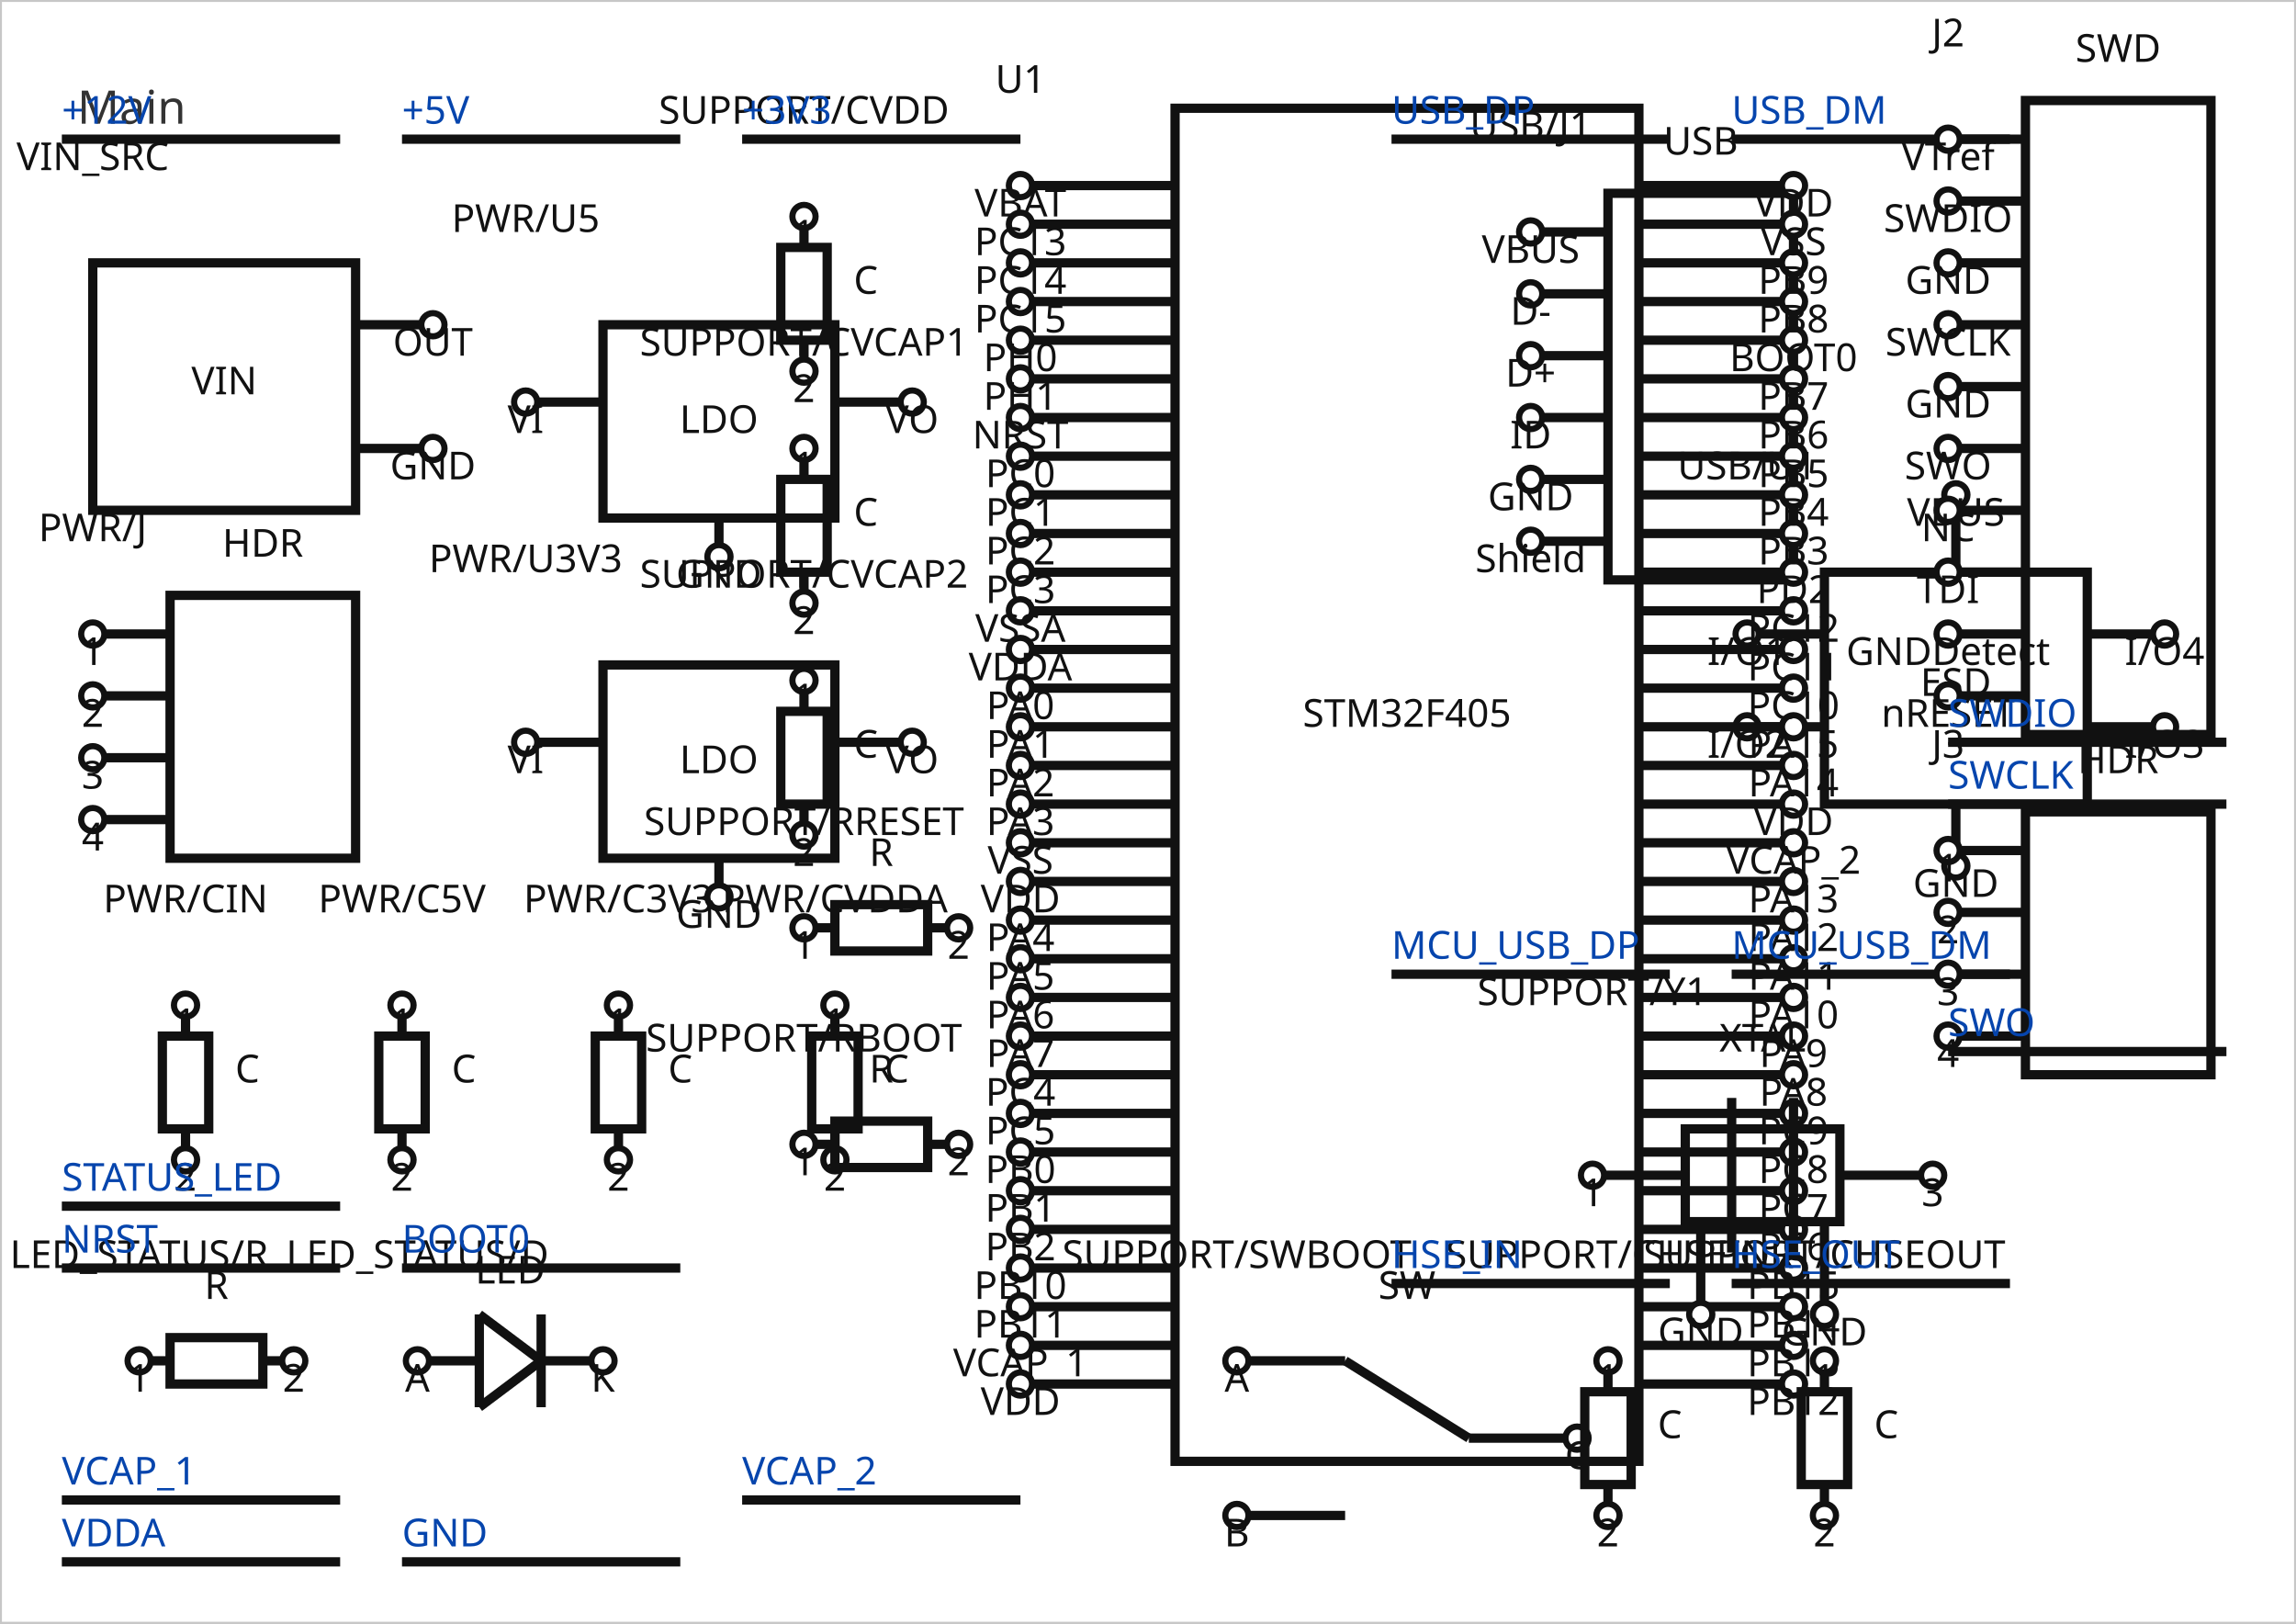
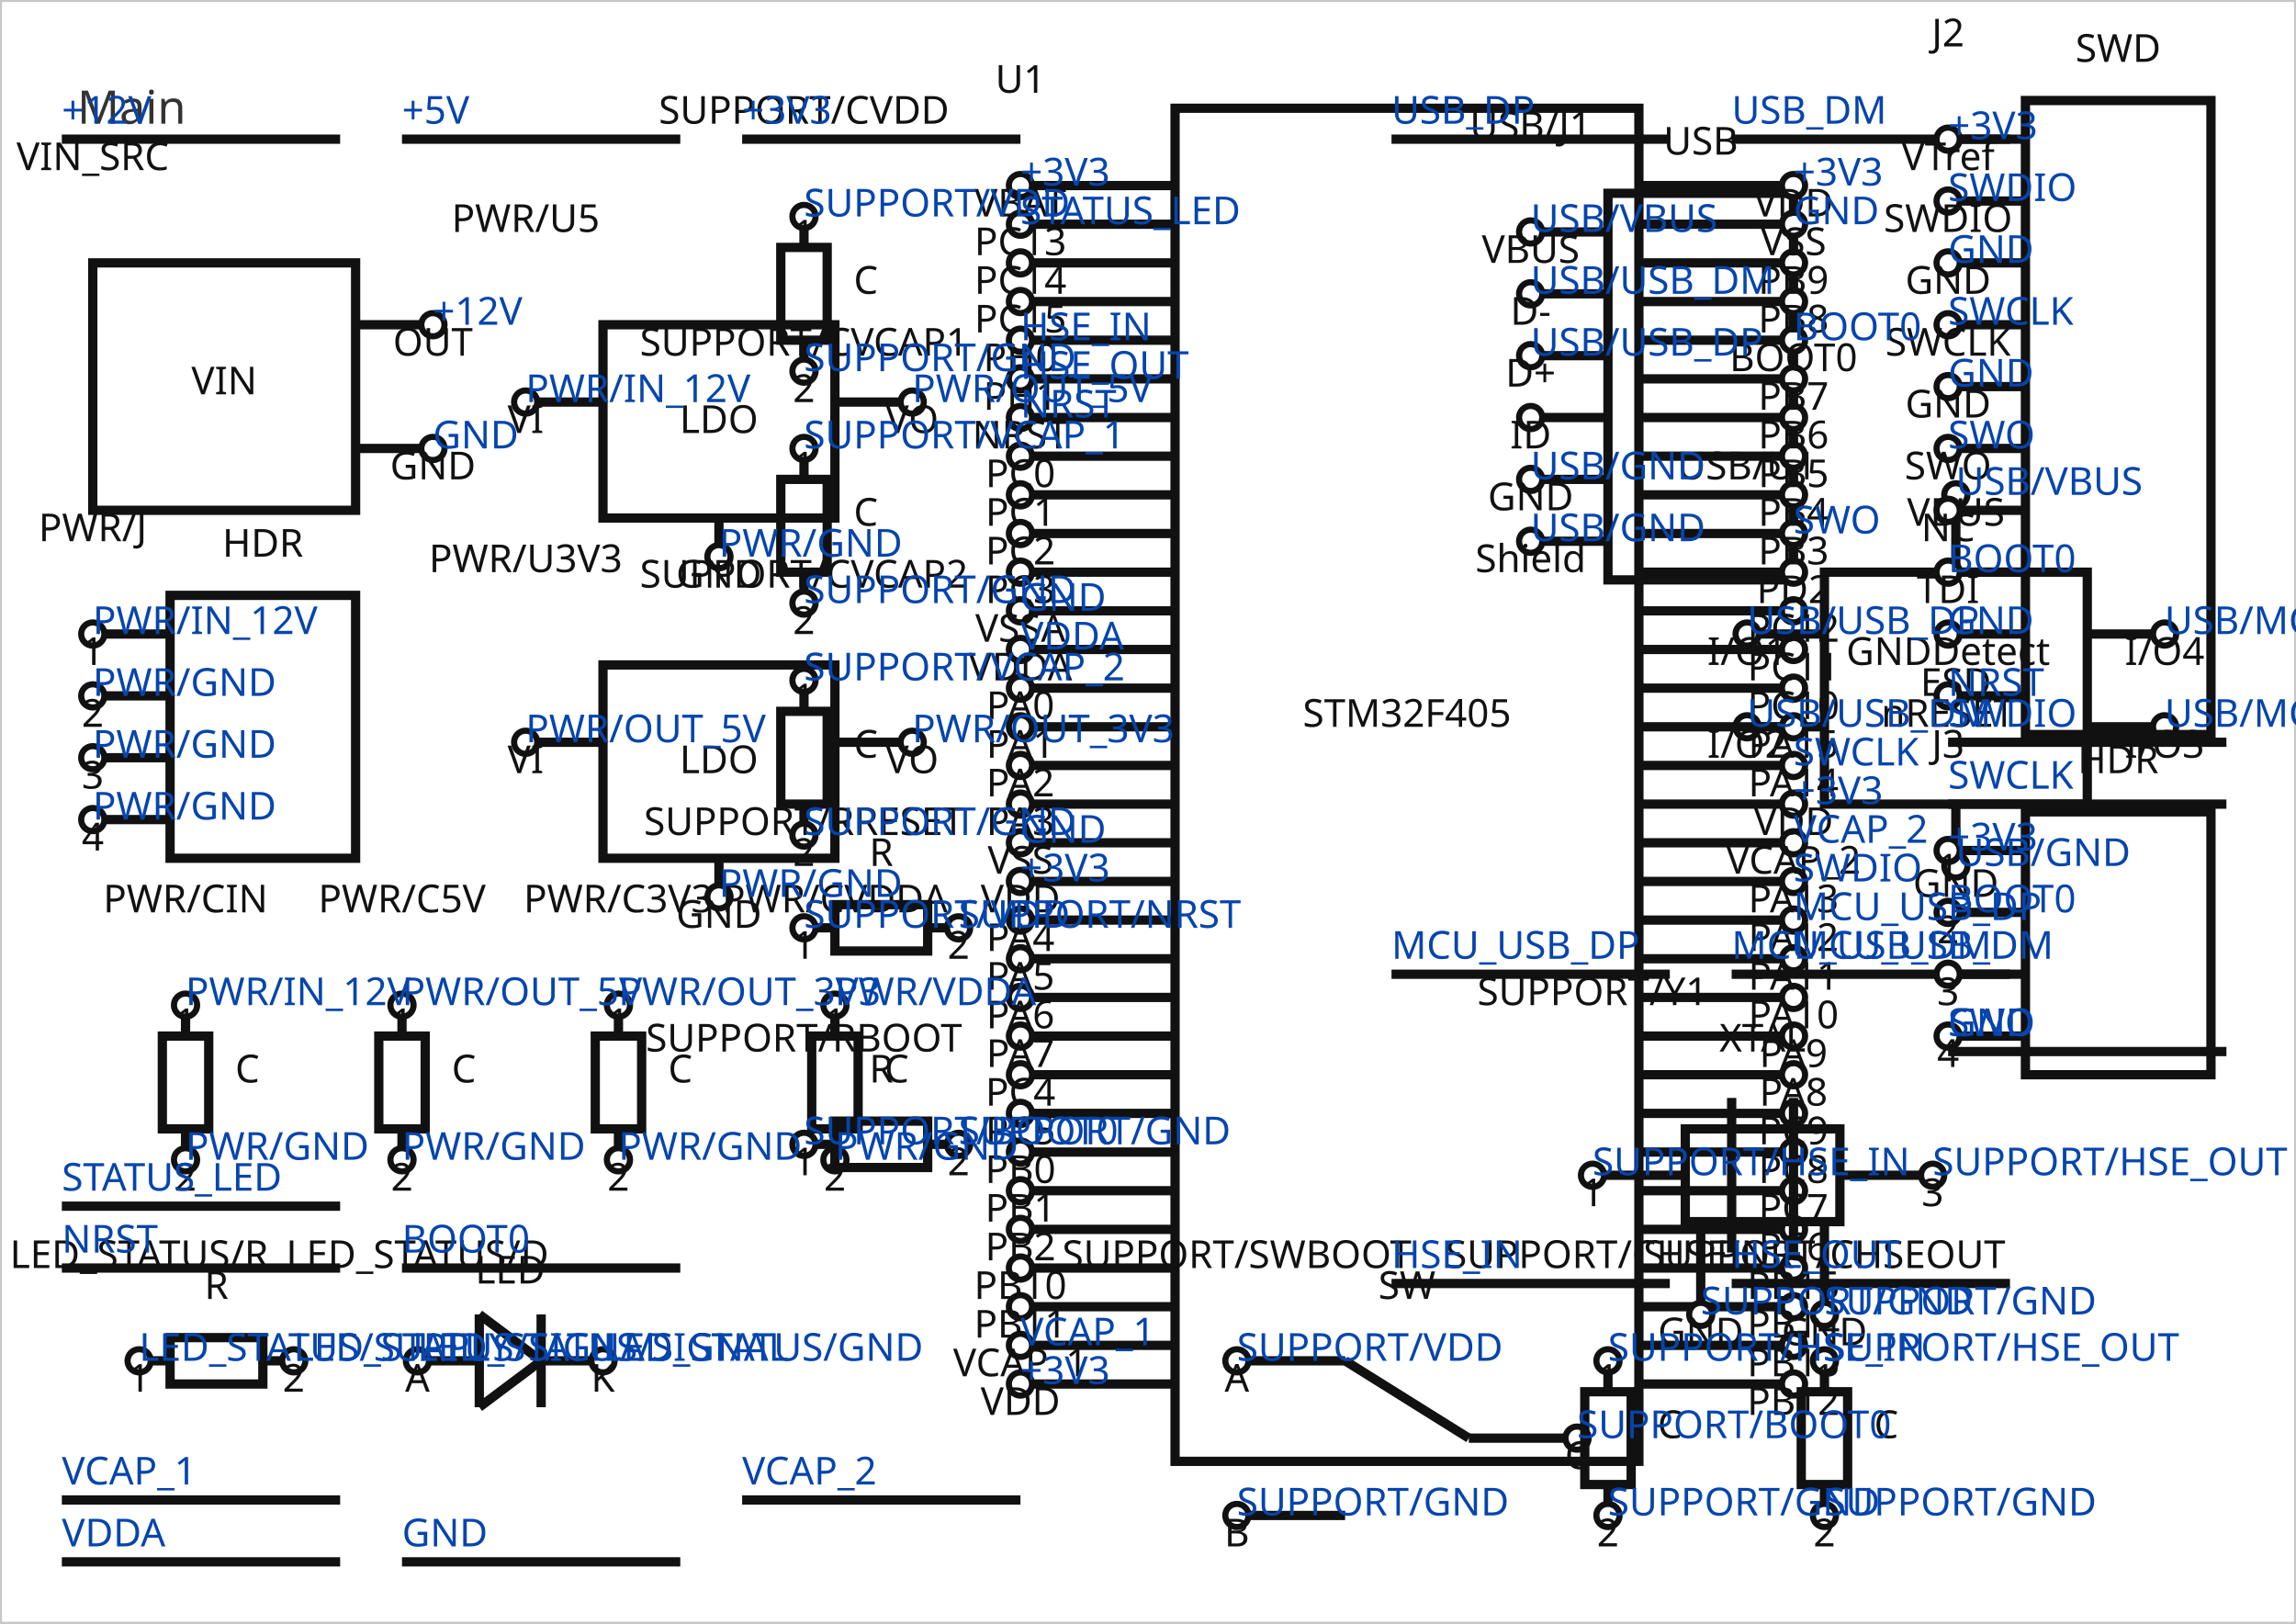
<svg xmlns="http://www.w3.org/2000/svg" viewBox="0 0 297 210" width="297" height="210">
  <style>.sheet{fill:#fff;stroke:#c7c7c7;stroke-width:0.5}.sheet-title{font:6px sans-serif;fill:#333}.wire-run{fill:none;stroke:#111;stroke-width:1.2}.net-label{font:5px sans-serif;fill:#0645ad;text-anchor:start}.symbol-line,.symbol-rectangle,.symbol-circle,.symbol-arc{fill:none;stroke:#111;stroke-width:1.2}.symbol-text,.reference,.pin-label{font:5px sans-serif;fill:#111;text-anchor:middle}.pin-anchor{fill:#fff;stroke:#111;stroke-width:0.8}</style>
  <g class="schematic-sheet" data-sheet="sheet:0" transform="translate(0 0)">
    <rect class="sheet" x="0" y="0" width="297" height="210" />
    <text class="sheet-title" x="10" y="16">Main</text>
    <polyline class="wire-run" data-net="net:0" points="8,18 44,18" />
    <polyline class="wire-run" data-net="net:1" points="52,18 88,18" />
    <polyline class="wire-run" data-net="net:2" points="96,18 132,18" />
    <polyline class="wire-run" data-net="net:3" points="8,202 44,202" />
    <polyline class="wire-run" data-net="net:4" points="52,202 88,202" />
    <polyline class="wire-run" data-net="net:10" points="180,18 216,18" />
    <polyline class="wire-run" data-net="net:11" points="224,18 260,18" />
    <polyline class="wire-run" data-net="net:12" points="180,126 216,126" />
    <polyline class="wire-run" data-net="net:13" points="224,126 260,126" />
    <polyline class="wire-run" data-net="net:28" points="8,164 44,164" />
    <polyline class="wire-run" data-net="net:29" points="52,164 88,164" />
    <polyline class="wire-run" data-net="net:30" points="180,166 216,166" />
    <polyline class="wire-run" data-net="net:31" points="224,166 260,166" />
    <polyline class="wire-run" data-net="net:32" points="8,194 44,194" />
    <polyline class="wire-run" data-net="net:33" points="96,194 132,194" />
    <polyline class="wire-run" data-net="net:34" points="252,96 288,96" />
    <polyline class="wire-run" data-net="net:35" points="252,104 288,104" />
    <polyline class="wire-run" data-net="net:36" points="252,136 288,136" />
    <polyline class="wire-run" data-net="net:37" points="8,156 44,156" />
    <g class="symbol-instance" data-component="component:0" data-symbol-definition="symbol_def:0" transform="translate(12 34) rotate(0)">
      <text class="reference" x="0" y="-12">VIN_SRC</text>
      <rect class="symbol-rectangle" x="0" y="0" width="34" height="32" />
      <line class="symbol-line" x1="34" y1="8" x2="44" y2="8" />
      <line class="symbol-line" x1="34" y1="24" x2="44" y2="24" />
      <text class="symbol-text" x="17" y="17" transform="rotate(0 17 17)">VIN</text>
      <circle class="pin-anchor" cx="44" cy="8" r="1.5" />
      <text class="pin-label" x="44" y="12">OUT</text>
      <circle class="pin-anchor" cx="44" cy="24" r="1.5" />
      <text class="pin-label" x="44" y="28">GND</text>
    </g>
    <g class="symbol-instance" data-component="component:1" data-symbol-definition="symbol_def:1" transform="translate(12 82) rotate(0)">
      <text class="reference" x="0" y="-12">PWR/J</text>
      <rect class="symbol-rectangle" x="10" y="-5" width="24" height="34" />
      <text class="symbol-text" x="22" y="-10" transform="rotate(0 22 -10)">HDR</text>
      <line class="symbol-line" x1="0" y1="0" x2="10" y2="0" />
      <line class="symbol-line" x1="0" y1="8" x2="10" y2="8" />
      <line class="symbol-line" x1="0" y1="16" x2="10" y2="16" />
      <line class="symbol-line" x1="0" y1="24" x2="10" y2="24" />
      <circle class="pin-anchor" cx="0" cy="0" r="1.5" />
      <text class="pin-label" x="0" y="4">1</text>
      <circle class="pin-anchor" cx="0" cy="8" r="1.5" />
      <text class="pin-label" x="0" y="12">2</text>
      <circle class="pin-anchor" cx="0" cy="16" r="1.5" />
      <text class="pin-label" x="0" y="20">3</text>
      <circle class="pin-anchor" cx="0" cy="24" r="1.5" />
      <text class="pin-label" x="0" y="28">4</text>
    </g>
    <g class="symbol-instance" data-component="component:2" data-symbol-definition="symbol_def:2" transform="translate(68 42) rotate(0)">
      <text class="reference" x="0" y="-12">PWR/U5</text>
      <rect class="symbol-rectangle" x="10" y="0" width="30" height="25" />
      <line class="symbol-line" x1="0" y1="10" x2="10" y2="10" />
      <line class="symbol-line" x1="40" y1="10" x2="50" y2="10" />
      <line class="symbol-line" x1="25" y1="25" x2="25" y2="30" />
      <text class="symbol-text" x="25" y="14" transform="rotate(0 25 14)">LDO</text>
      <circle class="pin-anchor" cx="0" cy="10" r="1.5" />
      <text class="pin-label" x="0" y="14">VI</text>
      <circle class="pin-anchor" cx="50" cy="10" r="1.5" />
      <text class="pin-label" x="50" y="14">VO</text>
      <circle class="pin-anchor" cx="25" cy="30" r="1.5" />
      <text class="pin-label" x="25" y="34">GND</text>
    </g>
    <g class="symbol-instance" data-component="component:3" data-symbol-definition="symbol_def:2" transform="translate(68 86) rotate(0)">
      <text class="reference" x="0" y="-12">PWR/U3V3</text>
      <rect class="symbol-rectangle" x="10" y="0" width="30" height="25" />
      <line class="symbol-line" x1="0" y1="10" x2="10" y2="10" />
      <line class="symbol-line" x1="40" y1="10" x2="50" y2="10" />
      <line class="symbol-line" x1="25" y1="25" x2="25" y2="30" />
      <text class="symbol-text" x="25" y="14" transform="rotate(0 25 14)">LDO</text>
      <circle class="pin-anchor" cx="0" cy="10" r="1.5" />
      <text class="pin-label" x="0" y="14">VI</text>
      <circle class="pin-anchor" cx="50" cy="10" r="1.5" />
      <text class="pin-label" x="50" y="14">VO</text>
      <circle class="pin-anchor" cx="25" cy="30" r="1.5" />
      <text class="pin-label" x="25" y="34">GND</text>
    </g>
    <g class="symbol-instance" data-component="component:4" data-symbol-definition="symbol_def:3" transform="translate(24 130) rotate(0)">
      <text class="reference" x="0" y="-12">PWR/CIN</text>
      <line class="symbol-line" x1="0" y1="0" x2="0" y2="4" />
      <rect class="symbol-rectangle" x="-3" y="4" width="6" height="12" />
      <line class="symbol-line" x1="0" y1="16" x2="0" y2="20" />
      <text class="symbol-text" x="8" y="10" transform="rotate(0 8 10)">C</text>
      <circle class="pin-anchor" cx="0" cy="0" r="1.5" />
      <text class="pin-label" x="0" y="4">1</text>
      <circle class="pin-anchor" cx="0" cy="20" r="1.5" />
      <text class="pin-label" x="0" y="24">2</text>
    </g>
    <g class="symbol-instance" data-component="component:5" data-symbol-definition="symbol_def:3" transform="translate(52 130) rotate(0)">
      <text class="reference" x="0" y="-12">PWR/C5V</text>
      <line class="symbol-line" x1="0" y1="0" x2="0" y2="4" />
      <rect class="symbol-rectangle" x="-3" y="4" width="6" height="12" />
      <line class="symbol-line" x1="0" y1="16" x2="0" y2="20" />
      <text class="symbol-text" x="8" y="10" transform="rotate(0 8 10)">C</text>
      <circle class="pin-anchor" cx="0" cy="0" r="1.5" />
      <text class="pin-label" x="0" y="4">1</text>
      <circle class="pin-anchor" cx="0" cy="20" r="1.5" />
      <text class="pin-label" x="0" y="24">2</text>
    </g>
    <g class="symbol-instance" data-component="component:6" data-symbol-definition="symbol_def:3" transform="translate(80 130) rotate(0)">
      <text class="reference" x="0" y="-12">PWR/C3V3</text>
      <line class="symbol-line" x1="0" y1="0" x2="0" y2="4" />
      <rect class="symbol-rectangle" x="-3" y="4" width="6" height="12" />
      <line class="symbol-line" x1="0" y1="16" x2="0" y2="20" />
      <text class="symbol-text" x="8" y="10" transform="rotate(0 8 10)">C</text>
      <circle class="pin-anchor" cx="0" cy="0" r="1.5" />
      <text class="pin-label" x="0" y="4">1</text>
      <circle class="pin-anchor" cx="0" cy="20" r="1.5" />
      <text class="pin-label" x="0" y="24">2</text>
    </g>
    <g class="symbol-instance" data-component="component:7" data-symbol-definition="symbol_def:3" transform="translate(108 130) rotate(0)">
      <text class="reference" x="0" y="-12">PWR/CVDDA</text>
      <line class="symbol-line" x1="0" y1="0" x2="0" y2="4" />
      <rect class="symbol-rectangle" x="-3" y="4" width="6" height="12" />
      <line class="symbol-line" x1="0" y1="16" x2="0" y2="20" />
      <text class="symbol-text" x="8" y="10" transform="rotate(0 8 10)">C</text>
      <circle class="pin-anchor" cx="0" cy="0" r="1.5" />
      <text class="pin-label" x="0" y="4">1</text>
      <circle class="pin-anchor" cx="0" cy="20" r="1.5" />
      <text class="pin-label" x="0" y="24">2</text>
    </g>
    <g class="symbol-instance" data-component="component:8" data-symbol-definition="symbol_def:4" transform="translate(198 30) rotate(0)">
      <text class="reference" x="0" y="-12">USB/J1</text>
      <rect class="symbol-rectangle" x="10" y="-5" width="24" height="50" />
      <text class="symbol-text" x="22" y="-10" transform="rotate(0 22 -10)">USB</text>
      <line class="symbol-line" x1="0" y1="0" x2="10" y2="0" />
      <line class="symbol-line" x1="0" y1="8" x2="10" y2="8" />
      <line class="symbol-line" x1="0" y1="16" x2="10" y2="16" />
      <line class="symbol-line" x1="0" y1="24" x2="10" y2="24" />
      <line class="symbol-line" x1="0" y1="32" x2="10" y2="32" />
      <line class="symbol-line" x1="0" y1="40" x2="10" y2="40" />
      <circle class="pin-anchor" cx="0" cy="0" r="1.5" />
      <text class="pin-label" x="0" y="4">VBUS</text>
      <circle class="pin-anchor" cx="0" cy="8" r="1.5" />
      <text class="pin-label" x="0" y="12">D-</text>
      <circle class="pin-anchor" cx="0" cy="16" r="1.5" />
      <text class="pin-label" x="0" y="20">D+</text>
      <circle class="pin-anchor" cx="0" cy="24" r="1.5" />
      <text class="pin-label" x="0" y="28">ID</text>
      <circle class="pin-anchor" cx="0" cy="32" r="1.5" />
      <text class="pin-label" x="0" y="36">GND</text>
      <circle class="pin-anchor" cx="0" cy="40" r="1.5" />
      <text class="pin-label" x="0" y="44">Shield</text>
    </g>
    <g class="symbol-instance" data-component="component:9" data-symbol-definition="symbol_def:5" transform="translate(226 74) rotate(0)">
      <text class="reference" x="0" y="-12">USB/U1</text>
      <rect class="symbol-rectangle" x="10" y="0" width="34" height="30" />
      <line class="symbol-line" x1="0" y1="8" x2="10" y2="8" />
      <line class="symbol-line" x1="0" y1="20" x2="10" y2="20" />
      <line class="symbol-line" x1="44" y1="8" x2="54" y2="8" />
      <line class="symbol-line" x1="44" y1="20" x2="54" y2="20" />
      <line class="symbol-line" x1="27" y1="-10" x2="27" y2="0" />
      <line class="symbol-line" x1="27" y1="30" x2="27" y2="38" />
      <text class="symbol-text" x="27" y="16" transform="rotate(0 27 16)">ESD</text>
      <circle class="pin-anchor" cx="0" cy="8" r="1.5" />
      <text class="pin-label" x="0" y="12">I/O1</text>
      <circle class="pin-anchor" cx="0" cy="20" r="1.5" />
      <text class="pin-label" x="0" y="24">I/O2</text>
      <circle class="pin-anchor" cx="54" cy="8" r="1.5" />
      <text class="pin-label" x="54" y="12">I/O4</text>
      <circle class="pin-anchor" cx="54" cy="20" r="1.5" />
      <text class="pin-label" x="54" y="24">I/O3</text>
      <circle class="pin-anchor" cx="27" cy="-10" r="1.5" />
      <text class="pin-label" x="27" y="-6">VBUS</text>
      <circle class="pin-anchor" cx="27" cy="38" r="1.5" />
      <text class="pin-label" x="27" y="42">GND</text>
    </g>
    <g class="symbol-instance" data-component="component:23" data-symbol-definition="symbol_def:6" transform="translate(132 24) rotate(0)">
      <text class="reference" x="0" y="-12">U1</text>
      <rect class="symbol-rectangle" x="20" y="-10" width="60" height="175" />
      <text class="symbol-text" x="50" y="70" transform="rotate(0 50 70)">STM32F405</text>
      <line class="symbol-line" x1="0" y1="0" x2="20" y2="0" />
      <line class="symbol-line" x1="0" y1="5" x2="20" y2="5" />
      <line class="symbol-line" x1="0" y1="10" x2="20" y2="10" />
      <line class="symbol-line" x1="0" y1="15" x2="20" y2="15" />
      <line class="symbol-line" x1="0" y1="20" x2="20" y2="20" />
      <line class="symbol-line" x1="0" y1="25" x2="20" y2="25" />
      <line class="symbol-line" x1="0" y1="30" x2="20" y2="30" />
      <line class="symbol-line" x1="0" y1="35" x2="20" y2="35" />
      <line class="symbol-line" x1="0" y1="40" x2="20" y2="40" />
      <line class="symbol-line" x1="0" y1="45" x2="20" y2="45" />
      <line class="symbol-line" x1="0" y1="50" x2="20" y2="50" />
      <line class="symbol-line" x1="0" y1="55" x2="20" y2="55" />
      <line class="symbol-line" x1="0" y1="60" x2="20" y2="60" />
      <line class="symbol-line" x1="0" y1="65" x2="20" y2="65" />
      <line class="symbol-line" x1="0" y1="70" x2="20" y2="70" />
      <line class="symbol-line" x1="0" y1="75" x2="20" y2="75" />
      <line class="symbol-line" x1="0" y1="80" x2="20" y2="80" />
      <line class="symbol-line" x1="0" y1="85" x2="20" y2="85" />
      <line class="symbol-line" x1="0" y1="90" x2="20" y2="90" />
      <line class="symbol-line" x1="0" y1="95" x2="20" y2="95" />
      <line class="symbol-line" x1="0" y1="100" x2="20" y2="100" />
      <line class="symbol-line" x1="0" y1="105" x2="20" y2="105" />
      <line class="symbol-line" x1="0" y1="110" x2="20" y2="110" />
      <line class="symbol-line" x1="0" y1="115" x2="20" y2="115" />
      <line class="symbol-line" x1="0" y1="120" x2="20" y2="120" />
      <line class="symbol-line" x1="0" y1="125" x2="20" y2="125" />
      <line class="symbol-line" x1="0" y1="130" x2="20" y2="130" />
      <line class="symbol-line" x1="0" y1="135" x2="20" y2="135" />
      <line class="symbol-line" x1="0" y1="140" x2="20" y2="140" />
      <line class="symbol-line" x1="0" y1="145" x2="20" y2="145" />
      <line class="symbol-line" x1="0" y1="150" x2="20" y2="150" />
      <line class="symbol-line" x1="0" y1="155" x2="20" y2="155" />
      <line class="symbol-line" x1="80" y1="155" x2="100" y2="155" />
      <line class="symbol-line" x1="80" y1="150" x2="100" y2="150" />
      <line class="symbol-line" x1="80" y1="145" x2="100" y2="145" />
      <line class="symbol-line" x1="80" y1="140" x2="100" y2="140" />
      <line class="symbol-line" x1="80" y1="135" x2="100" y2="135" />
      <line class="symbol-line" x1="80" y1="130" x2="100" y2="130" />
      <line class="symbol-line" x1="80" y1="125" x2="100" y2="125" />
      <line class="symbol-line" x1="80" y1="120" x2="100" y2="120" />
      <line class="symbol-line" x1="80" y1="115" x2="100" y2="115" />
      <line class="symbol-line" x1="80" y1="110" x2="100" y2="110" />
      <line class="symbol-line" x1="80" y1="105" x2="100" y2="105" />
      <line class="symbol-line" x1="80" y1="100" x2="100" y2="100" />
      <line class="symbol-line" x1="80" y1="95" x2="100" y2="95" />
      <line class="symbol-line" x1="80" y1="90" x2="100" y2="90" />
      <line class="symbol-line" x1="80" y1="85" x2="100" y2="85" />
      <line class="symbol-line" x1="80" y1="80" x2="100" y2="80" />
      <line class="symbol-line" x1="80" y1="75" x2="100" y2="75" />
      <line class="symbol-line" x1="80" y1="70" x2="100" y2="70" />
      <line class="symbol-line" x1="80" y1="65" x2="100" y2="65" />
      <line class="symbol-line" x1="80" y1="60" x2="100" y2="60" />
      <line class="symbol-line" x1="80" y1="55" x2="100" y2="55" />
      <line class="symbol-line" x1="80" y1="50" x2="100" y2="50" />
      <line class="symbol-line" x1="80" y1="45" x2="100" y2="45" />
      <line class="symbol-line" x1="80" y1="40" x2="100" y2="40" />
      <line class="symbol-line" x1="80" y1="35" x2="100" y2="35" />
      <line class="symbol-line" x1="80" y1="30" x2="100" y2="30" />
      <line class="symbol-line" x1="80" y1="25" x2="100" y2="25" />
      <line class="symbol-line" x1="80" y1="20" x2="100" y2="20" />
      <line class="symbol-line" x1="80" y1="15" x2="100" y2="15" />
      <line class="symbol-line" x1="80" y1="10" x2="100" y2="10" />
      <line class="symbol-line" x1="80" y1="5" x2="100" y2="5" />
      <line class="symbol-line" x1="80" y1="0" x2="100" y2="0" />
      <circle class="pin-anchor" cx="0" cy="0" r="1.5" />
      <text class="pin-label" x="0" y="4">VBAT</text>
      <circle class="pin-anchor" cx="0" cy="5" r="1.5" />
      <text class="pin-label" x="0" y="9">PC13</text>
      <circle class="pin-anchor" cx="0" cy="10" r="1.5" />
      <text class="pin-label" x="0" y="14">PC14</text>
      <circle class="pin-anchor" cx="0" cy="15" r="1.5" />
      <text class="pin-label" x="0" y="19">PC15</text>
      <circle class="pin-anchor" cx="0" cy="20" r="1.5" />
      <text class="pin-label" x="0" y="24">PH0</text>
      <circle class="pin-anchor" cx="0" cy="25" r="1.5" />
      <text class="pin-label" x="0" y="29">PH1</text>
      <circle class="pin-anchor" cx="0" cy="30" r="1.5" />
      <text class="pin-label" x="0" y="34">NRST</text>
      <circle class="pin-anchor" cx="0" cy="35" r="1.5" />
      <text class="pin-label" x="0" y="39">PC0</text>
      <circle class="pin-anchor" cx="0" cy="40" r="1.5" />
      <text class="pin-label" x="0" y="44">PC1</text>
      <circle class="pin-anchor" cx="0" cy="45" r="1.5" />
      <text class="pin-label" x="0" y="49">PC2</text>
      <circle class="pin-anchor" cx="0" cy="50" r="1.5" />
      <text class="pin-label" x="0" y="54">PC3</text>
      <circle class="pin-anchor" cx="0" cy="55" r="1.5" />
      <text class="pin-label" x="0" y="59">VSSA</text>
      <circle class="pin-anchor" cx="0" cy="60" r="1.5" />
      <text class="pin-label" x="0" y="64">VDDA</text>
      <circle class="pin-anchor" cx="0" cy="65" r="1.5" />
      <text class="pin-label" x="0" y="69">PA0</text>
      <circle class="pin-anchor" cx="0" cy="70" r="1.5" />
      <text class="pin-label" x="0" y="74">PA1</text>
      <circle class="pin-anchor" cx="0" cy="75" r="1.5" />
      <text class="pin-label" x="0" y="79">PA2</text>
      <circle class="pin-anchor" cx="0" cy="80" r="1.5" />
      <text class="pin-label" x="0" y="84">PA3</text>
      <circle class="pin-anchor" cx="0" cy="85" r="1.5" />
      <text class="pin-label" x="0" y="89">VSS</text>
      <circle class="pin-anchor" cx="0" cy="90" r="1.5" />
      <text class="pin-label" x="0" y="94">VDD</text>
      <circle class="pin-anchor" cx="0" cy="95" r="1.5" />
      <text class="pin-label" x="0" y="99">PA4</text>
      <circle class="pin-anchor" cx="0" cy="100" r="1.5" />
      <text class="pin-label" x="0" y="104">PA5</text>
      <circle class="pin-anchor" cx="0" cy="105" r="1.5" />
      <text class="pin-label" x="0" y="109">PA6</text>
      <circle class="pin-anchor" cx="0" cy="110" r="1.5" />
      <text class="pin-label" x="0" y="114">PA7</text>
      <circle class="pin-anchor" cx="0" cy="115" r="1.5" />
      <text class="pin-label" x="0" y="119">PC4</text>
      <circle class="pin-anchor" cx="0" cy="120" r="1.5" />
      <text class="pin-label" x="0" y="124">PC5</text>
      <circle class="pin-anchor" cx="0" cy="125" r="1.5" />
      <text class="pin-label" x="0" y="129">PB0</text>
      <circle class="pin-anchor" cx="0" cy="130" r="1.5" />
      <text class="pin-label" x="0" y="134">PB1</text>
      <circle class="pin-anchor" cx="0" cy="135" r="1.5" />
      <text class="pin-label" x="0" y="139">PB2</text>
      <circle class="pin-anchor" cx="0" cy="140" r="1.5" />
      <text class="pin-label" x="0" y="144">PB10</text>
      <circle class="pin-anchor" cx="0" cy="145" r="1.5" />
      <text class="pin-label" x="0" y="149">PB11</text>
      <circle class="pin-anchor" cx="0" cy="150" r="1.5" />
      <text class="pin-label" x="0" y="154">VCAP_1</text>
      <circle class="pin-anchor" cx="0" cy="155" r="1.5" />
      <text class="pin-label" x="0" y="159">VDD</text>
      <circle class="pin-anchor" cx="100" cy="155" r="1.5" />
      <text class="pin-label" x="100" y="159">PB12</text>
      <circle class="pin-anchor" cx="100" cy="150" r="1.5" />
      <text class="pin-label" x="100" y="154">PB13</text>
      <circle class="pin-anchor" cx="100" cy="145" r="1.5" />
      <text class="pin-label" x="100" y="149">PB14</text>
      <circle class="pin-anchor" cx="100" cy="140" r="1.5" />
      <text class="pin-label" x="100" y="144">PB15</text>
      <circle class="pin-anchor" cx="100" cy="135" r="1.5" />
      <text class="pin-label" x="100" y="139">PC6</text>
      <circle class="pin-anchor" cx="100" cy="130" r="1.5" />
      <text class="pin-label" x="100" y="134">PC7</text>
      <circle class="pin-anchor" cx="100" cy="125" r="1.5" />
      <text class="pin-label" x="100" y="129">PC8</text>
      <circle class="pin-anchor" cx="100" cy="120" r="1.5" />
      <text class="pin-label" x="100" y="124">PC9</text>
      <circle class="pin-anchor" cx="100" cy="115" r="1.5" />
      <text class="pin-label" x="100" y="119">PA8</text>
      <circle class="pin-anchor" cx="100" cy="110" r="1.5" />
      <text class="pin-label" x="100" y="114">PA9</text>
      <circle class="pin-anchor" cx="100" cy="105" r="1.5" />
      <text class="pin-label" x="100" y="109">PA10</text>
      <circle class="pin-anchor" cx="100" cy="100" r="1.5" />
      <text class="pin-label" x="100" y="104">PA11</text>
      <circle class="pin-anchor" cx="100" cy="95" r="1.5" />
      <text class="pin-label" x="100" y="99">PA12</text>
      <circle class="pin-anchor" cx="100" cy="90" r="1.5" />
      <text class="pin-label" x="100" y="94">PA13</text>
      <circle class="pin-anchor" cx="100" cy="85" r="1.5" />
      <text class="pin-label" x="100" y="89">VCAP_2</text>
      <circle class="pin-anchor" cx="100" cy="80" r="1.5" />
      <text class="pin-label" x="100" y="84">VDD</text>
      <circle class="pin-anchor" cx="100" cy="75" r="1.5" />
      <text class="pin-label" x="100" y="79">PA14</text>
      <circle class="pin-anchor" cx="100" cy="70" r="1.5" />
      <text class="pin-label" x="100" y="74">PA15</text>
      <circle class="pin-anchor" cx="100" cy="65" r="1.5" />
      <text class="pin-label" x="100" y="69">PC10</text>
      <circle class="pin-anchor" cx="100" cy="60" r="1.5" />
      <text class="pin-label" x="100" y="64">PC11</text>
      <circle class="pin-anchor" cx="100" cy="55" r="1.5" />
      <text class="pin-label" x="100" y="59">PC12</text>
      <circle class="pin-anchor" cx="100" cy="50" r="1.5" />
      <text class="pin-label" x="100" y="54">PD2</text>
      <circle class="pin-anchor" cx="100" cy="45" r="1.5" />
      <text class="pin-label" x="100" y="49">PB3</text>
      <circle class="pin-anchor" cx="100" cy="40" r="1.5" />
      <text class="pin-label" x="100" y="44">PB4</text>
      <circle class="pin-anchor" cx="100" cy="35" r="1.5" />
      <text class="pin-label" x="100" y="39">PB5</text>
      <circle class="pin-anchor" cx="100" cy="30" r="1.5" />
      <text class="pin-label" x="100" y="34">PB6</text>
      <circle class="pin-anchor" cx="100" cy="25" r="1.5" />
      <text class="pin-label" x="100" y="29">PB7</text>
      <circle class="pin-anchor" cx="100" cy="20" r="1.5" />
      <text class="pin-label" x="100" y="24">BOOT0</text>
      <circle class="pin-anchor" cx="100" cy="15" r="1.5" />
      <text class="pin-label" x="100" y="19">PB8</text>
      <circle class="pin-anchor" cx="100" cy="10" r="1.5" />
      <text class="pin-label" x="100" y="14">PB9</text>
      <circle class="pin-anchor" cx="100" cy="5" r="1.5" />
      <text class="pin-label" x="100" y="9">VSS</text>
      <circle class="pin-anchor" cx="100" cy="0" r="1.5" />
      <text class="pin-label" x="100" y="4">VDD</text>
    </g>
    <g class="symbol-instance" data-component="component:10" data-symbol-definition="symbol_def:3" transform="translate(104 28) rotate(0)">
      <text class="reference" x="0" y="-12">SUPPORT/CVDD</text>
      <line class="symbol-line" x1="0" y1="0" x2="0" y2="4" />
      <rect class="symbol-rectangle" x="-3" y="4" width="6" height="12" />
      <line class="symbol-line" x1="0" y1="16" x2="0" y2="20" />
      <text class="symbol-text" x="8" y="10" transform="rotate(0 8 10)">C</text>
      <circle class="pin-anchor" cx="0" cy="0" r="1.5" />
      <text class="pin-label" x="0" y="4">1</text>
      <circle class="pin-anchor" cx="0" cy="20" r="1.5" />
      <text class="pin-label" x="0" y="24">2</text>
    </g>
    <g class="symbol-instance" data-component="component:11" data-symbol-definition="symbol_def:3" transform="translate(104 58) rotate(0)">
      <text class="reference" x="0" y="-12">SUPPORT/CVCAP1</text>
      <line class="symbol-line" x1="0" y1="0" x2="0" y2="4" />
      <rect class="symbol-rectangle" x="-3" y="4" width="6" height="12" />
      <line class="symbol-line" x1="0" y1="16" x2="0" y2="20" />
      <text class="symbol-text" x="8" y="10" transform="rotate(0 8 10)">C</text>
      <circle class="pin-anchor" cx="0" cy="0" r="1.5" />
      <text class="pin-label" x="0" y="4">1</text>
      <circle class="pin-anchor" cx="0" cy="20" r="1.5" />
      <text class="pin-label" x="0" y="24">2</text>
    </g>
    <g class="symbol-instance" data-component="component:12" data-symbol-definition="symbol_def:3" transform="translate(104 88) rotate(0)">
      <text class="reference" x="0" y="-12">SUPPORT/CVCAP2</text>
      <line class="symbol-line" x1="0" y1="0" x2="0" y2="4" />
      <rect class="symbol-rectangle" x="-3" y="4" width="6" height="12" />
      <line class="symbol-line" x1="0" y1="16" x2="0" y2="20" />
      <text class="symbol-text" x="8" y="10" transform="rotate(0 8 10)">C</text>
      <circle class="pin-anchor" cx="0" cy="0" r="1.5" />
      <text class="pin-label" x="0" y="4">1</text>
      <circle class="pin-anchor" cx="0" cy="20" r="1.5" />
      <text class="pin-label" x="0" y="24">2</text>
    </g>
    <g class="symbol-instance" data-component="component:13" data-symbol-definition="symbol_def:7" transform="translate(104 120) rotate(0)">
      <text class="reference" x="0" y="-12">SUPPORT/RRESET</text>
      <line class="symbol-line" x1="0" y1="0" x2="4" y2="0" />
      <rect class="symbol-rectangle" x="4" y="-3" width="12" height="6" />
      <line class="symbol-line" x1="16" y1="0" x2="20" y2="0" />
      <text class="symbol-text" x="10" y="-8" transform="rotate(0 10 -8)">R</text>
      <circle class="pin-anchor" cx="0" cy="0" r="1.5" />
      <text class="pin-label" x="0" y="4">1</text>
      <circle class="pin-anchor" cx="20" cy="0" r="1.5" />
      <text class="pin-label" x="20" y="4">2</text>
    </g>
    <g class="symbol-instance" data-component="component:14" data-symbol-definition="symbol_def:7" transform="translate(104 148) rotate(0)">
      <text class="reference" x="0" y="-12">SUPPORT/RBOOT</text>
      <line class="symbol-line" x1="0" y1="0" x2="4" y2="0" />
      <rect class="symbol-rectangle" x="4" y="-3" width="12" height="6" />
      <line class="symbol-line" x1="16" y1="0" x2="20" y2="0" />
      <text class="symbol-text" x="10" y="-8" transform="rotate(0 10 -8)">R</text>
      <circle class="pin-anchor" cx="0" cy="0" r="1.5" />
      <text class="pin-label" x="0" y="4">1</text>
      <circle class="pin-anchor" cx="20" cy="0" r="1.5" />
      <text class="pin-label" x="20" y="4">2</text>
    </g>
    <g class="symbol-instance" data-component="component:15" data-symbol-definition="symbol_def:8" transform="translate(160 176) rotate(0)">
      <text class="reference" x="0" y="-12">SUPPORT/SWBOOT</text>
      <line class="symbol-line" x1="0" y1="0" x2="14" y2="0" />
      <line class="symbol-line" x1="0" y1="20" x2="14" y2="20" />
      <line class="symbol-line" x1="30" y1="10" x2="44" y2="10" />
      <line class="symbol-line" x1="14" y1="0" x2="30" y2="10" />
      <text class="symbol-text" x="22" y="-8" transform="rotate(0 22 -8)">SW</text>
      <circle class="pin-anchor" cx="0" cy="0" r="1.5" />
      <text class="pin-label" x="0" y="4">A</text>
      <circle class="pin-anchor" cx="44" cy="10" r="1.5" />
      <text class="pin-label" x="44" y="14">C</text>
      <circle class="pin-anchor" cx="0" cy="20" r="1.5" />
      <text class="pin-label" x="0" y="24">B</text>
    </g>
    <g class="symbol-instance" data-component="component:16" data-symbol-definition="symbol_def:9" transform="translate(206 142) rotate(0)">
      <text class="reference" x="0" y="-12">SUPPORT/Y1</text>
      <line class="symbol-line" x1="0" y1="10" x2="12" y2="10" />
      <line class="symbol-line" x1="32" y1="10" x2="44" y2="10" />
      <line class="symbol-line" x1="18" y1="0" x2="18" y2="20" />
      <line class="symbol-line" x1="26" y1="0" x2="26" y2="20" />
      <rect class="symbol-rectangle" x="12" y="4" width="20" height="12" />
      <line class="symbol-line" x1="14" y1="16" x2="14" y2="28" />
      <line class="symbol-line" x1="30" y1="16" x2="30" y2="28" />
      <text class="symbol-text" x="22" y="-6" transform="rotate(0 22 -6)">XTAL</text>
      <circle class="pin-anchor" cx="0" cy="10" r="1.5" />
      <text class="pin-label" x="0" y="14">1</text>
      <circle class="pin-anchor" cx="44" cy="10" r="1.5" />
      <text class="pin-label" x="44" y="14">3</text>
      <circle class="pin-anchor" cx="14" cy="28" r="1.5" />
      <text class="pin-label" x="14" y="32">GND</text>
      <circle class="pin-anchor" cx="30" cy="28" r="1.5" />
      <text class="pin-label" x="30" y="32">GND</text>
    </g>
    <g class="symbol-instance" data-component="component:17" data-symbol-definition="symbol_def:3" transform="translate(208 176) rotate(0)">
      <text class="reference" x="0" y="-12">SUPPORT/CHSEIN</text>
      <line class="symbol-line" x1="0" y1="0" x2="0" y2="4" />
      <rect class="symbol-rectangle" x="-3" y="4" width="6" height="12" />
      <line class="symbol-line" x1="0" y1="16" x2="0" y2="20" />
      <text class="symbol-text" x="8" y="10" transform="rotate(0 8 10)">C</text>
      <circle class="pin-anchor" cx="0" cy="0" r="1.5" />
      <text class="pin-label" x="0" y="4">1</text>
      <circle class="pin-anchor" cx="0" cy="20" r="1.5" />
      <text class="pin-label" x="0" y="24">2</text>
    </g>
    <g class="symbol-instance" data-component="component:18" data-symbol-definition="symbol_def:3" transform="translate(236 176) rotate(0)">
      <text class="reference" x="0" y="-12">SUPPORT/CHSEOUT</text>
      <line class="symbol-line" x1="0" y1="0" x2="0" y2="4" />
      <rect class="symbol-rectangle" x="-3" y="4" width="6" height="12" />
      <line class="symbol-line" x1="0" y1="16" x2="0" y2="20" />
      <text class="symbol-text" x="8" y="10" transform="rotate(0 8 10)">C</text>
      <circle class="pin-anchor" cx="0" cy="0" r="1.5" />
      <text class="pin-label" x="0" y="4">1</text>
      <circle class="pin-anchor" cx="0" cy="20" r="1.5" />
      <text class="pin-label" x="0" y="24">2</text>
    </g>
    <g class="symbol-instance" data-component="component:19" data-symbol-definition="symbol_def:10" transform="translate(252 18) rotate(0)">
      <text class="reference" x="0" y="-12">J2</text>
      <rect class="symbol-rectangle" x="10" y="-5" width="24" height="82" />
      <text class="symbol-text" x="22" y="-10" transform="rotate(0 22 -10)">SWD</text>
      <line class="symbol-line" x1="0" y1="0" x2="10" y2="0" />
      <line class="symbol-line" x1="0" y1="8" x2="10" y2="8" />
      <line class="symbol-line" x1="0" y1="16" x2="10" y2="16" />
      <line class="symbol-line" x1="0" y1="24" x2="10" y2="24" />
      <line class="symbol-line" x1="0" y1="32" x2="10" y2="32" />
      <line class="symbol-line" x1="0" y1="40" x2="10" y2="40" />
      <line class="symbol-line" x1="0" y1="48" x2="10" y2="48" />
      <line class="symbol-line" x1="0" y1="56" x2="10" y2="56" />
      <line class="symbol-line" x1="0" y1="64" x2="10" y2="64" />
      <line class="symbol-line" x1="0" y1="72" x2="10" y2="72" />
      <circle class="pin-anchor" cx="0" cy="0" r="1.5" />
      <text class="pin-label" x="0" y="4">VTref</text>
      <circle class="pin-anchor" cx="0" cy="8" r="1.5" />
      <text class="pin-label" x="0" y="12">SWDIO</text>
      <circle class="pin-anchor" cx="0" cy="16" r="1.5" />
      <text class="pin-label" x="0" y="20">GND</text>
      <circle class="pin-anchor" cx="0" cy="24" r="1.5" />
      <text class="pin-label" x="0" y="28">SWCLK</text>
      <circle class="pin-anchor" cx="0" cy="32" r="1.5" />
      <text class="pin-label" x="0" y="36">GND</text>
      <circle class="pin-anchor" cx="0" cy="40" r="1.5" />
      <text class="pin-label" x="0" y="44">SWO</text>
      <circle class="pin-anchor" cx="0" cy="48" r="1.5" />
      <text class="pin-label" x="0" y="52">NC</text>
      <circle class="pin-anchor" cx="0" cy="56" r="1.5" />
      <text class="pin-label" x="0" y="60">TDI</text>
      <circle class="pin-anchor" cx="0" cy="64" r="1.5" />
      <text class="pin-label" x="0" y="68">GNDDetect</text>
      <circle class="pin-anchor" cx="0" cy="72" r="1.5" />
      <text class="pin-label" x="0" y="76">nRESET</text>
    </g>
    <g class="symbol-instance" data-component="component:20" data-symbol-definition="symbol_def:1" transform="translate(252 110) rotate(0)">
      <text class="reference" x="0" y="-12">J3</text>
      <rect class="symbol-rectangle" x="10" y="-5" width="24" height="34" />
      <text class="symbol-text" x="22" y="-10" transform="rotate(0 22 -10)">HDR</text>
      <line class="symbol-line" x1="0" y1="0" x2="10" y2="0" />
      <line class="symbol-line" x1="0" y1="8" x2="10" y2="8" />
      <line class="symbol-line" x1="0" y1="16" x2="10" y2="16" />
      <line class="symbol-line" x1="0" y1="24" x2="10" y2="24" />
      <circle class="pin-anchor" cx="0" cy="0" r="1.5" />
      <text class="pin-label" x="0" y="4">1</text>
      <circle class="pin-anchor" cx="0" cy="8" r="1.5" />
      <text class="pin-label" x="0" y="12">2</text>
      <circle class="pin-anchor" cx="0" cy="16" r="1.5" />
      <text class="pin-label" x="0" y="20">3</text>
      <circle class="pin-anchor" cx="0" cy="24" r="1.5" />
      <text class="pin-label" x="0" y="28">4</text>
    </g>
    <g class="symbol-instance" data-component="component:21" data-symbol-definition="symbol_def:7" transform="translate(18 176) rotate(0)">
      <text class="reference" x="0" y="-12">LED_STATUS/R</text>
      <line class="symbol-line" x1="0" y1="0" x2="4" y2="0" />
      <rect class="symbol-rectangle" x="4" y="-3" width="12" height="6" />
      <line class="symbol-line" x1="16" y1="0" x2="20" y2="0" />
      <text class="symbol-text" x="10" y="-8" transform="rotate(0 10 -8)">R</text>
      <circle class="pin-anchor" cx="0" cy="0" r="1.5" />
      <text class="pin-label" x="0" y="4">1</text>
      <circle class="pin-anchor" cx="20" cy="0" r="1.5" />
      <text class="pin-label" x="20" y="4">2</text>
    </g>
    <g class="symbol-instance" data-component="component:22" data-symbol-definition="symbol_def:11" transform="translate(54 176) rotate(0)">
      <text class="reference" x="0" y="-12">LED_STATUS/D</text>
      <line class="symbol-line" x1="0" y1="0" x2="8" y2="0" />
      <line class="symbol-line" x1="16" y1="0" x2="24" y2="0" />
      <line class="symbol-line" x1="8" y1="-6" x2="8" y2="6" />
      <line class="symbol-line" x1="8" y1="-6" x2="16" y2="0" />
      <line class="symbol-line" x1="8" y1="6" x2="16" y2="0" />
      <line class="symbol-line" x1="16" y1="-6" x2="16" y2="6" />
      <text class="symbol-text" x="12" y="-10" transform="rotate(0 12 -10)">LED</text>
      <circle class="pin-anchor" cx="0" cy="0" r="1.5" />
      <text class="pin-label" x="0" y="4">A</text>
      <circle class="pin-anchor" cx="24" cy="0" r="1.5" />
      <text class="pin-label" x="24" y="4">K</text>
    </g>
    <text class="net-label" data-net="net:0" x="8" y="16" transform="rotate(0 8 16)">+12V</text>
    <text class="net-label" data-net="net:1" x="52" y="16" transform="rotate(0 52 16)">+5V</text>
    <text class="net-label" data-net="net:2" x="96" y="16" transform="rotate(0 96 16)">+3V3</text>
    <text class="net-label" data-net="net:3" x="8" y="200" transform="rotate(0 8 200)">VDDA</text>
    <text class="net-label" data-net="net:4" x="52" y="200" transform="rotate(0 52 200)">GND</text>
    <text class="net-label" data-net="net:10" x="180" y="16" transform="rotate(0 180 16)">USB_DP</text>
    <text class="net-label" data-net="net:11" x="224" y="16" transform="rotate(0 224 16)">USB_DM</text>
    <text class="net-label" data-net="net:12" x="180" y="124" transform="rotate(0 180 124)">MCU_USB_DP</text>
    <text class="net-label" data-net="net:13" x="224" y="124" transform="rotate(0 224 124)">MCU_USB_DM</text>
    <text class="net-label" data-net="net:28" x="8" y="162" transform="rotate(0 8 162)">NRST</text>
    <text class="net-label" data-net="net:29" x="52" y="162" transform="rotate(0 52 162)">BOOT0</text>
    <text class="net-label" data-net="net:30" x="180" y="164" transform="rotate(0 180 164)">HSE_IN</text>
    <text class="net-label" data-net="net:31" x="224" y="164" transform="rotate(0 224 164)">HSE_OUT</text>
    <text class="net-label" data-net="net:32" x="8" y="192" transform="rotate(0 8 192)">VCAP_1</text>
    <text class="net-label" data-net="net:33" x="96" y="192" transform="rotate(0 96 192)">VCAP_2</text>
    <text class="net-label" data-net="net:34" x="252" y="94" transform="rotate(0 252 94)">SWDIO</text>
    <text class="net-label" data-net="net:35" x="252" y="102" transform="rotate(0 252 102)">SWCLK</text>
    <text class="net-label" data-net="net:36" x="252" y="134" transform="rotate(0 252 134)">SWO</text>
    <text class="net-label" data-net="net:37" x="8" y="154" transform="rotate(0 8 154)">STATUS_LED</text>
+     <text class="net-label" data-net="net:0" x="56" y="42" transform="rotate(0 56 42)">+12V</text>
+     <text class="net-label" data-net="net:4" x="56" y="58" transform="rotate(0 56 58)">GND</text>
+     <text class="net-label" data-net="net:5" x="12" y="82" transform="rotate(0 12 82)">PWR/IN_12V</text>
+     <text class="net-label" data-net="net:9" x="12" y="90" transform="rotate(0 12 90)">PWR/GND</text>
+     <text class="net-label" data-net="net:9" x="12" y="98" transform="rotate(0 12 98)">PWR/GND</text>
+     <text class="net-label" data-net="net:9" x="12" y="106" transform="rotate(0 12 106)">PWR/GND</text>
+     <text class="net-label" data-net="net:5" x="68" y="52" transform="rotate(0 68 52)">PWR/IN_12V</text>
+     <text class="net-label" data-net="net:6" x="118" y="52" transform="rotate(0 118 52)">PWR/OUT_5V</text>
+     <text class="net-label" data-net="net:9" x="93" y="72" transform="rotate(0 93 72)">PWR/GND</text>
+     <text class="net-label" data-net="net:6" x="68" y="96" transform="rotate(0 68 96)">PWR/OUT_5V</text>
+     <text class="net-label" data-net="net:7" x="118" y="96" transform="rotate(0 118 96)">PWR/OUT_3V3</text>
+     <text class="net-label" data-net="net:9" x="93" y="116" transform="rotate(0 93 116)">PWR/GND</text>
+     <text class="net-label" data-net="net:5" x="24" y="130" transform="rotate(0 24 130)">PWR/IN_12V</text>
+     <text class="net-label" data-net="net:9" x="24" y="150" transform="rotate(0 24 150)">PWR/GND</text>
+     <text class="net-label" data-net="net:6" x="52" y="130" transform="rotate(0 52 130)">PWR/OUT_5V</text>
+     <text class="net-label" data-net="net:9" x="52" y="150" transform="rotate(0 52 150)">PWR/GND</text>
+     <text class="net-label" data-net="net:7" x="80" y="130" transform="rotate(0 80 130)">PWR/OUT_3V3</text>
+     <text class="net-label" data-net="net:9" x="80" y="150" transform="rotate(0 80 150)">PWR/GND</text>
+     <text class="net-label" data-net="net:8" x="108" y="130" transform="rotate(0 108 130)">PWR/VDDA</text>
+     <text class="net-label" data-net="net:9" x="108" y="150" transform="rotate(0 108 150)">PWR/GND</text>
+     <text class="net-label" data-net="net:14" x="198" y="30" transform="rotate(0 198 30)">USB/VBUS</text>
+     <text class="net-label" data-net="net:16" x="198" y="38" transform="rotate(0 198 38)">USB/USB_DM</text>
+     <text class="net-label" data-net="net:15" x="198" y="46" transform="rotate(0 198 46)">USB/USB_DP</text>
+     <text class="net-label" data-net="net:19" x="198" y="62" transform="rotate(0 198 62)">USB/GND</text>
+     <text class="net-label" data-net="net:19" x="198" y="70" transform="rotate(0 198 70)">USB/GND</text>
+     <text class="net-label" data-net="net:15" x="226" y="82" transform="rotate(0 226 82)">USB/USB_DP</text>
+     <text class="net-label" data-net="net:16" x="226" y="94" transform="rotate(0 226 94)">USB/USB_DM</text>
+     <text class="net-label" data-net="net:17" x="280" y="82" transform="rotate(0 280 82)">USB/MCU_USB_DP</text>
+     <text class="net-label" data-net="net:18" x="280" y="94" transform="rotate(0 280 94)">USB/MCU_USB_DM</text>
+     <text class="net-label" data-net="net:14" x="253" y="64" transform="rotate(0 253 64)">USB/VBUS</text>
+     <text class="net-label" data-net="net:19" x="253" y="112" transform="rotate(0 253 112)">USB/GND</text>
+     <text class="net-label" data-net="net:2" x="132" y="24" transform="rotate(0 132 24)">+3V3</text>
+     <text class="net-label" data-net="net:37" x="132" y="29" transform="rotate(0 132 29)">STATUS_LED</text>
+     <text class="net-label" data-net="net:30" x="132" y="44" transform="rotate(0 132 44)">HSE_IN</text>
+     <text class="net-label" data-net="net:31" x="132" y="49" transform="rotate(0 132 49)">HSE_OUT</text>
+     <text class="net-label" data-net="net:28" x="132" y="54" transform="rotate(0 132 54)">NRST</text>
+     <text class="net-label" data-net="net:4" x="132" y="79" transform="rotate(0 132 79)">GND</text>
+     <text class="net-label" data-net="net:3" x="132" y="84" transform="rotate(0 132 84)">VDDA</text>
+     <text class="net-label" data-net="net:4" x="132" y="109" transform="rotate(0 132 109)">GND</text>
+     <text class="net-label" data-net="net:2" x="132" y="114" transform="rotate(0 132 114)">+3V3</text>
+     <text class="net-label" data-net="net:32" x="132" y="174" transform="rotate(0 132 174)">VCAP_1</text>
+     <text class="net-label" data-net="net:2" x="132" y="179" transform="rotate(0 132 179)">+3V3</text>
+     <text class="net-label" data-net="net:13" x="232" y="124" transform="rotate(0 232 124)">MCU_USB_DM</text>
+     <text class="net-label" data-net="net:12" x="232" y="119" transform="rotate(0 232 119)">MCU_USB_DP</text>
+     <text class="net-label" data-net="net:34" x="232" y="114" transform="rotate(0 232 114)">SWDIO</text>
+     <text class="net-label" data-net="net:33" x="232" y="109" transform="rotate(0 232 109)">VCAP_2</text>
+     <text class="net-label" data-net="net:2" x="232" y="104" transform="rotate(0 232 104)">+3V3</text>
+     <text class="net-label" data-net="net:35" x="232" y="99" transform="rotate(0 232 99)">SWCLK</text>
+     <text class="net-label" data-net="net:36" x="232" y="69" transform="rotate(0 232 69)">SWO</text>
+     <text class="net-label" data-net="net:29" x="232" y="44" transform="rotate(0 232 44)">BOOT0</text>
+     <text class="net-label" data-net="net:4" x="232" y="29" transform="rotate(0 232 29)">GND</text>
+     <text class="net-label" data-net="net:2" x="232" y="24" transform="rotate(0 232 24)">+3V3</text>
+     <text class="net-label" data-net="net:20" x="104" y="28" transform="rotate(0 104 28)">SUPPORT/VDD</text>
+     <text class="net-label" data-net="net:21" x="104" y="48" transform="rotate(0 104 48)">SUPPORT/GND</text>
+     <text class="net-label" data-net="net:26" x="104" y="58" transform="rotate(0 104 58)">SUPPORT/VCAP_1</text>
+     <text class="net-label" data-net="net:21" x="104" y="78" transform="rotate(0 104 78)">SUPPORT/GND</text>
+     <text class="net-label" data-net="net:27" x="104" y="88" transform="rotate(0 104 88)">SUPPORT/VCAP_2</text>
+     <text class="net-label" data-net="net:21" x="104" y="108" transform="rotate(0 104 108)">SUPPORT/GND</text>
+     <text class="net-label" data-net="net:20" x="104" y="120" transform="rotate(0 104 120)">SUPPORT/VDD</text>
+     <text class="net-label" data-net="net:22" x="124" y="120" transform="rotate(0 124 120)">SUPPORT/NRST</text>
+     <text class="net-label" data-net="net:23" x="104" y="148" transform="rotate(0 104 148)">SUPPORT/BOOT0</text>
+     <text class="net-label" data-net="net:21" x="124" y="148" transform="rotate(0 124 148)">SUPPORT/GND</text>
+     <text class="net-label" data-net="net:20" x="160" y="176" transform="rotate(0 160 176)">SUPPORT/VDD</text>
+     <text class="net-label" data-net="net:23" x="204" y="186" transform="rotate(0 204 186)">SUPPORT/BOOT0</text>
+     <text class="net-label" data-net="net:21" x="160" y="196" transform="rotate(0 160 196)">SUPPORT/GND</text>
+     <text class="net-label" data-net="net:24" x="206" y="152" transform="rotate(0 206 152)">SUPPORT/HSE_IN</text>
+     <text class="net-label" data-net="net:25" x="250" y="152" transform="rotate(0 250 152)">SUPPORT/HSE_OUT</text>
+     <text class="net-label" data-net="net:21" x="220" y="170" transform="rotate(0 220 170)">SUPPORT/GND</text>
+     <text class="net-label" data-net="net:21" x="236" y="170" transform="rotate(0 236 170)">SUPPORT/GND</text>
+     <text class="net-label" data-net="net:24" x="208" y="176" transform="rotate(0 208 176)">SUPPORT/HSE_IN</text>
+     <text class="net-label" data-net="net:21" x="208" y="196" transform="rotate(0 208 196)">SUPPORT/GND</text>
+     <text class="net-label" data-net="net:25" x="236" y="176" transform="rotate(0 236 176)">SUPPORT/HSE_OUT</text>
+     <text class="net-label" data-net="net:21" x="236" y="196" transform="rotate(0 236 196)">SUPPORT/GND</text>
+     <text class="net-label" data-net="net:2" x="252" y="18" transform="rotate(0 252 18)">+3V3</text>
+     <text class="net-label" data-net="net:34" x="252" y="26" transform="rotate(0 252 26)">SWDIO</text>
+     <text class="net-label" data-net="net:4" x="252" y="34" transform="rotate(0 252 34)">GND</text>
+     <text class="net-label" data-net="net:35" x="252" y="42" transform="rotate(0 252 42)">SWCLK</text>
+     <text class="net-label" data-net="net:4" x="252" y="50" transform="rotate(0 252 50)">GND</text>
+     <text class="net-label" data-net="net:36" x="252" y="58" transform="rotate(0 252 58)">SWO</text>
+     <text class="net-label" data-net="net:29" x="252" y="74" transform="rotate(0 252 74)">BOOT0</text>
+     <text class="net-label" data-net="net:4" x="252" y="82" transform="rotate(0 252 82)">GND</text>
+     <text class="net-label" data-net="net:28" x="252" y="90" transform="rotate(0 252 90)">NRST</text>
+     <text class="net-label" data-net="net:2" x="252" y="110" transform="rotate(0 252 110)">+3V3</text>
+     <text class="net-label" data-net="net:29" x="252" y="118" transform="rotate(0 252 118)">BOOT0</text>
+     <text class="net-label" data-net="net:4" x="252" y="134" transform="rotate(0 252 134)">GND</text>
+     <text class="net-label" data-net="net:38" x="18" y="176" transform="rotate(0 18 176)">LED_STATUS/SUPPLY</text>
+     <text class="net-label" data-net="net:39" x="38" y="176" transform="rotate(0 38 176)">LED_STATUS/SIGNAL</text>
+     <text class="net-label" data-net="net:39" x="54" y="176" transform="rotate(0 54 176)">LED_STATUS/SIGNAL</text>
+     <text class="net-label" data-net="net:40" x="78" y="176" transform="rotate(0 78 176)">LED_STATUS/GND</text>
  </g>
</svg>
